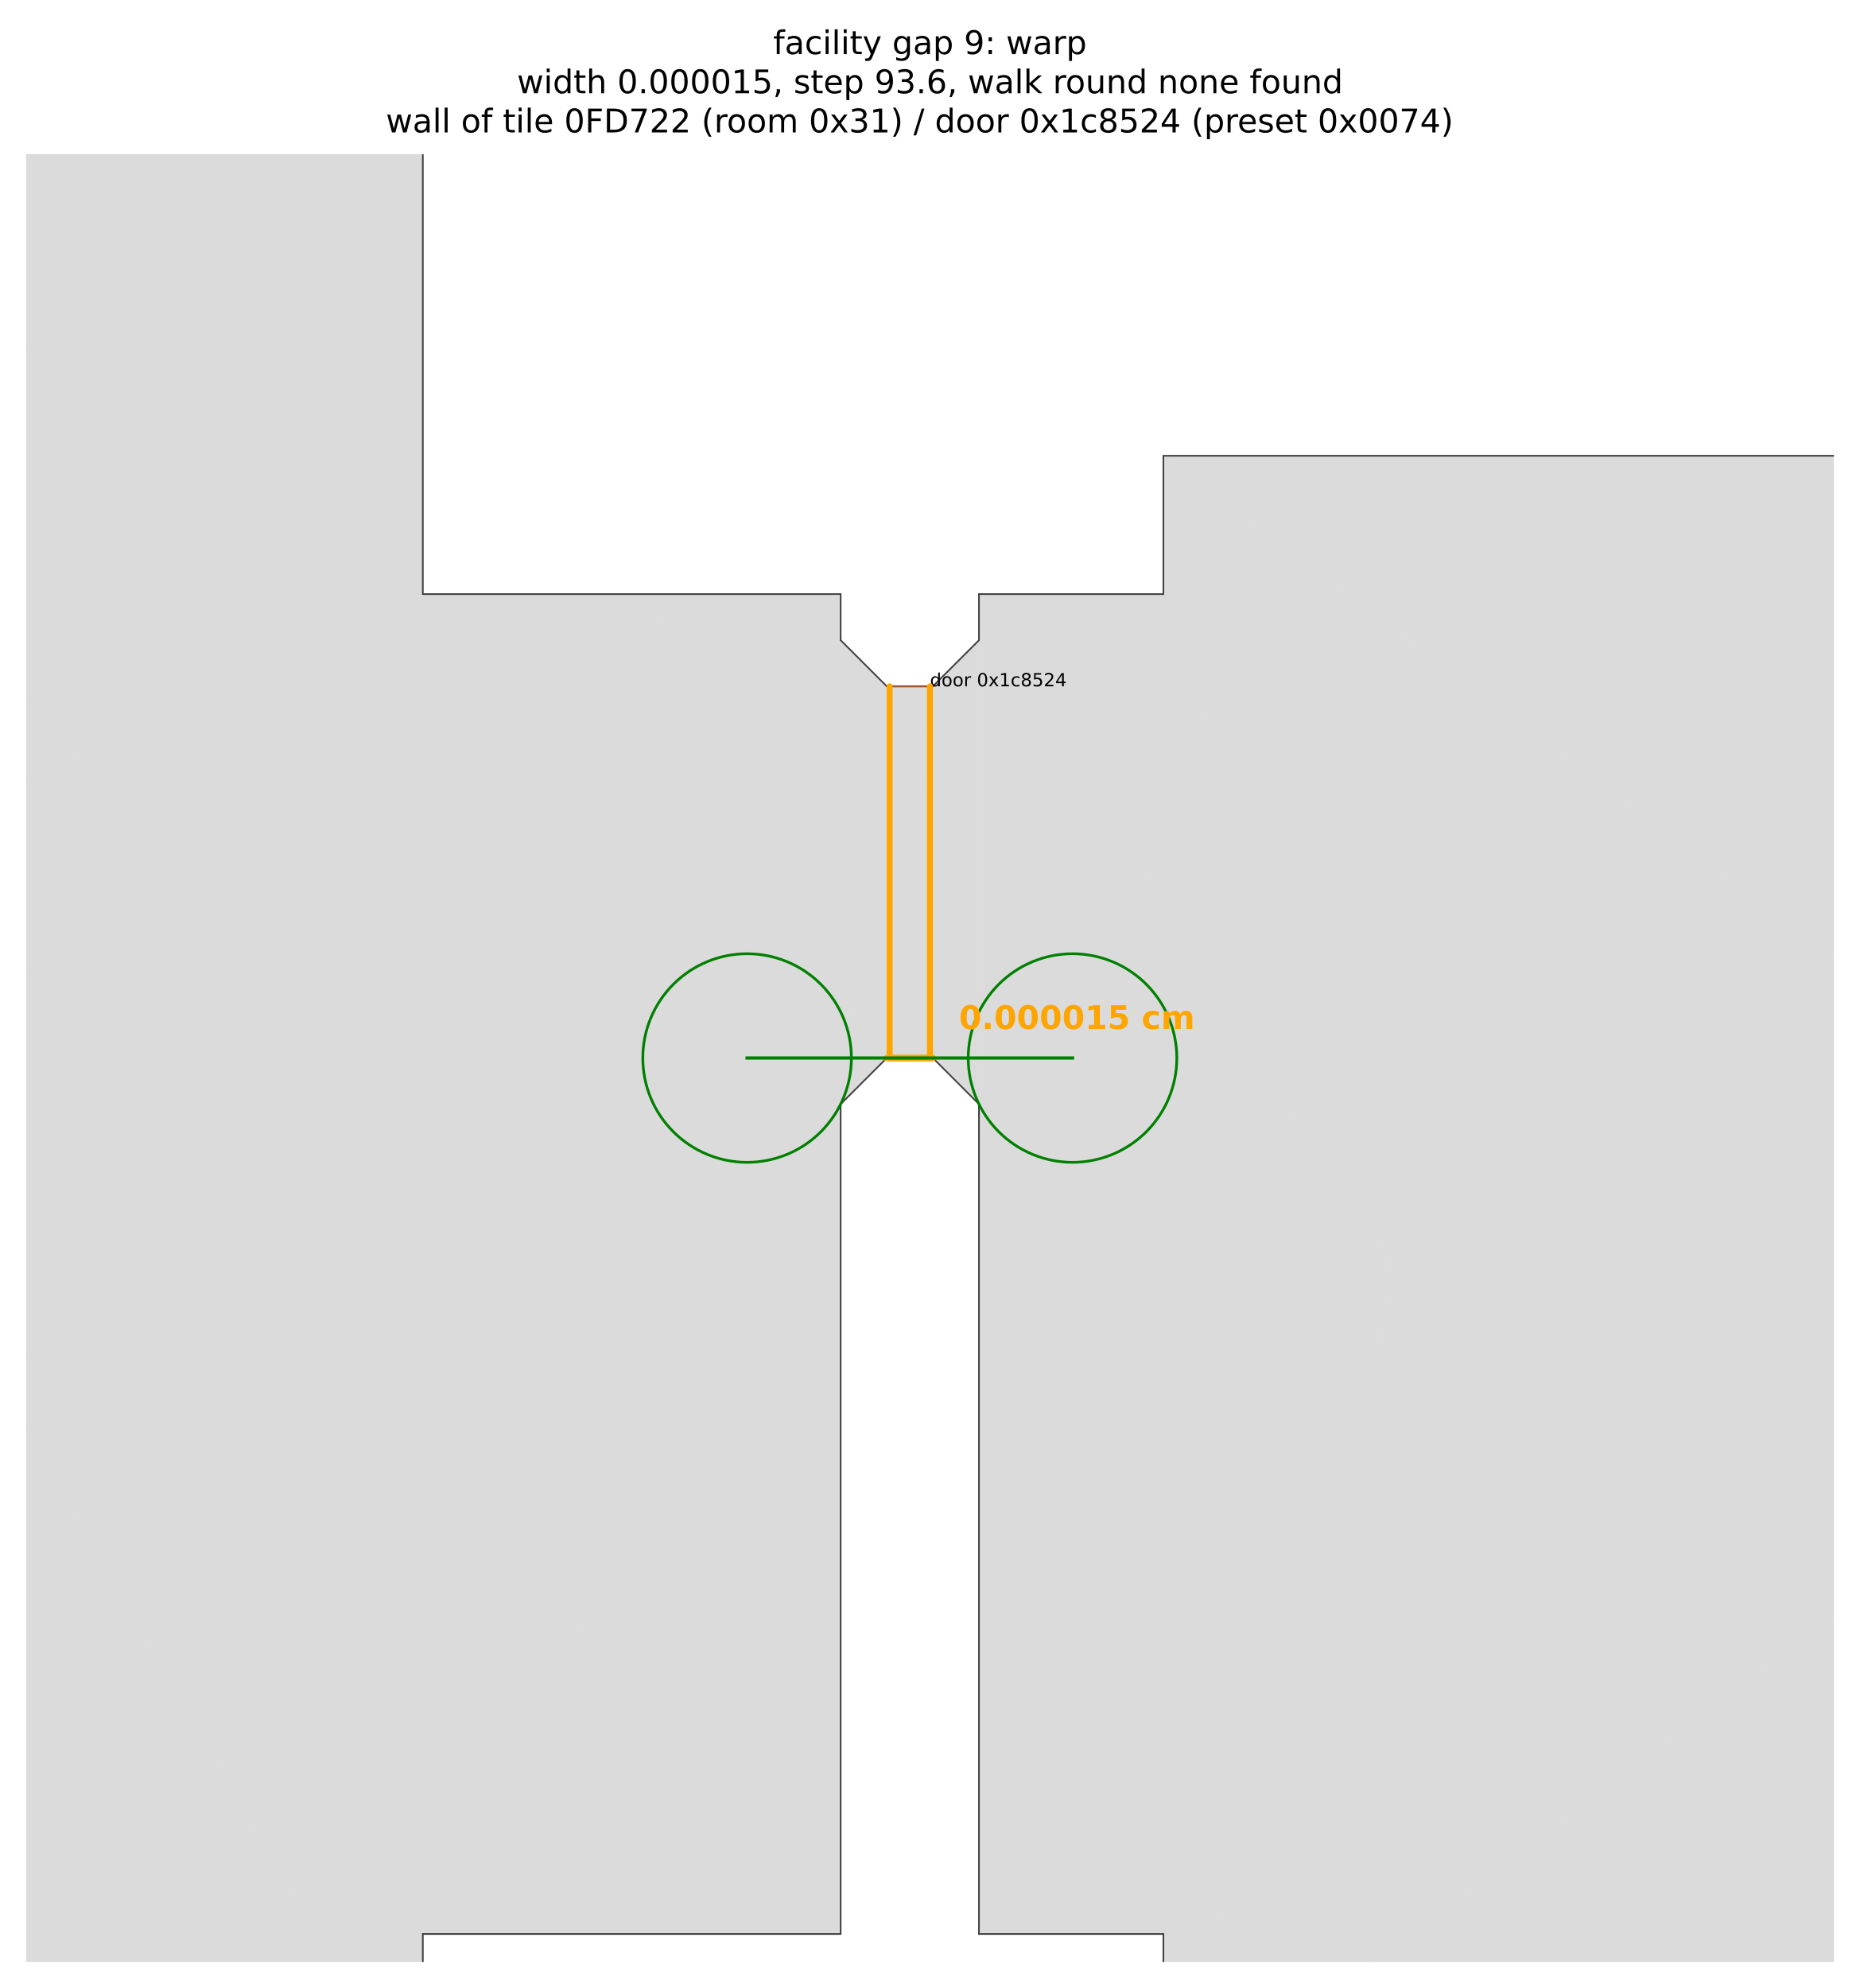
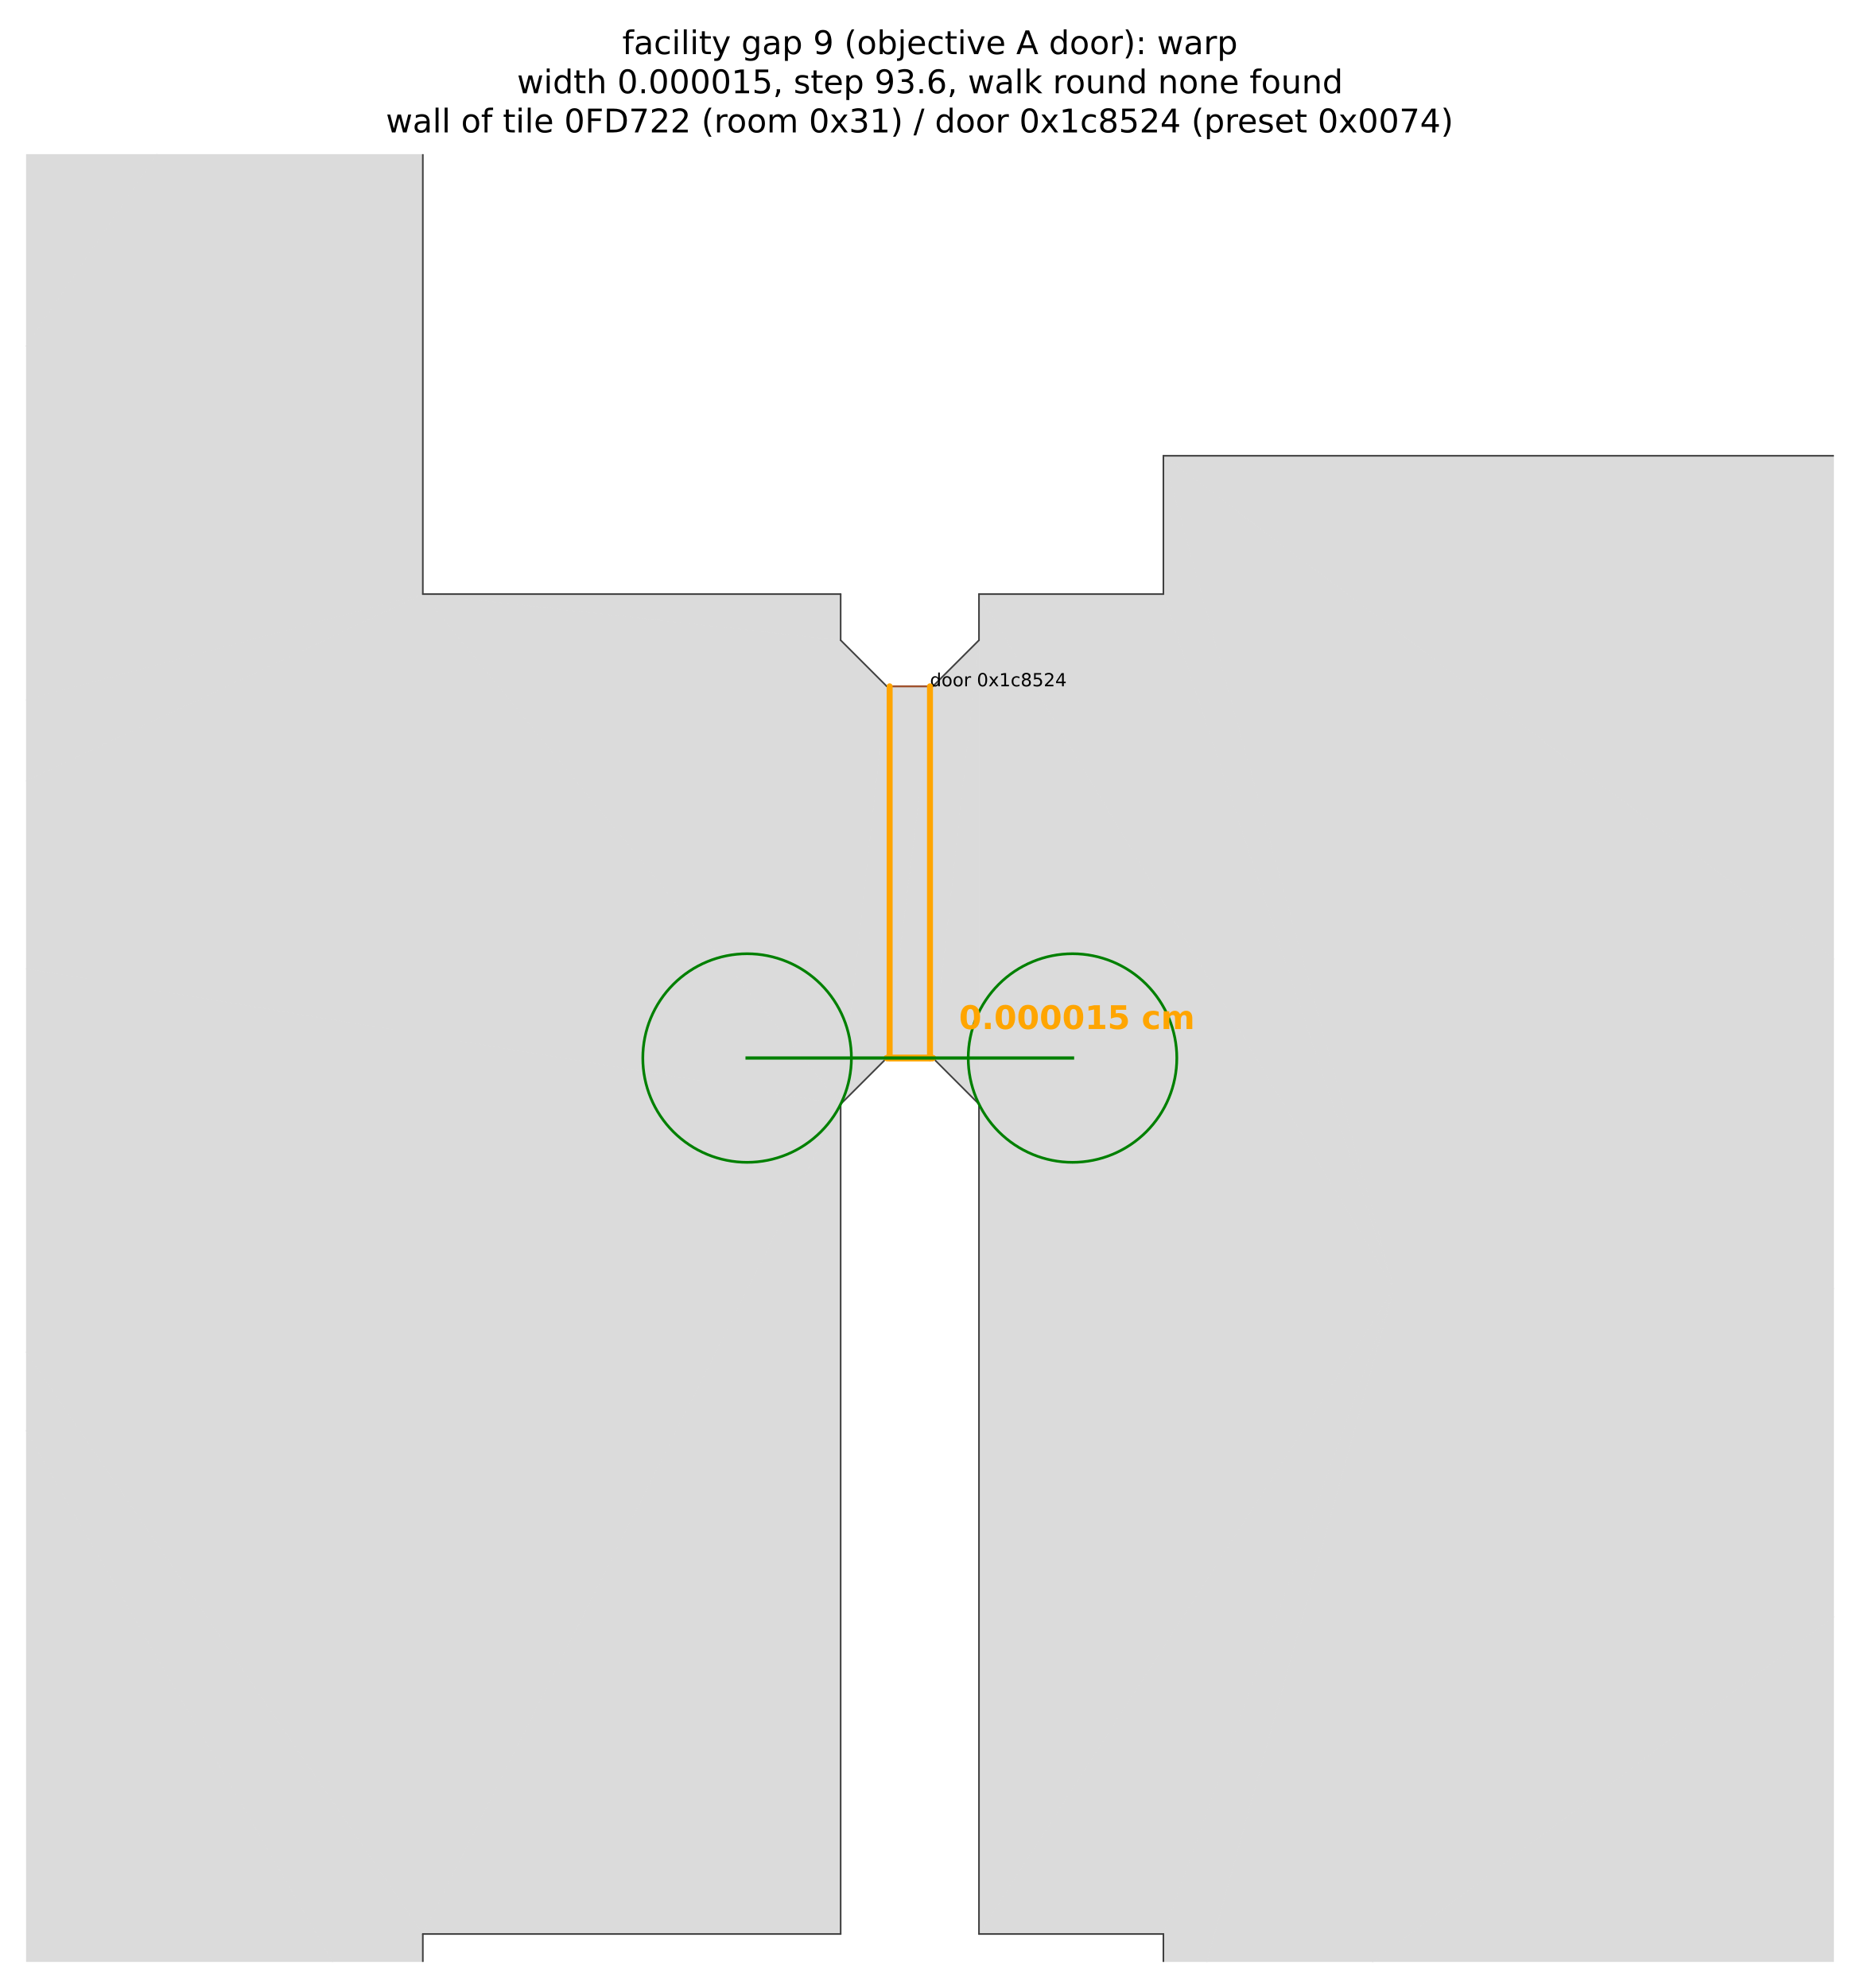
<svg xmlns="http://www.w3.org/2000/svg" width="513.36pt" height="548.704pt" viewBox="0 0 513.36 548.704" version="1.1">
  <style>path { vector-effect: non-scaling-stroke; }</style>
  <defs>
    <style type="text/css">*{stroke-linejoin: round; stroke-linecap: butt}</style>
  </defs>
  <g id="figure_1">
    <g id="patch_1">
      <path d="M 0 548.704  L 513.36 548.704  L 513.36 0  L 0 0  z " style="fill: #ffffff" />
    </g>
    <g id="axes_1">
      <g id="patch_2">
        <path d="M 627.299 355.65  L 321.101 125.802  L 384.726 355.65  z " clip-path="url(#pb5d509a0ce)" style="fill: #dbdbdb; stroke: #dbdbdb; stroke-width: 0.3; stroke-linejoin: miter" />
      </g>
      <g id="patch_3">
        <path d="M 270.2 176.703  L 257.475 189.428  L 257.475 292.024  z " clip-path="url(#pb5d509a0ce)" style="fill: #dbdbdb; stroke: #dbdbdb; stroke-width: 0.3; stroke-linejoin: miter" />
      </g>
      <g id="patch_4">
        <path d="M 270.2 163.978  L 270.2 176.703  L 270.2 304.75  L 270.2 533.802  L 384.726 355.65  z " clip-path="url(#pb5d509a0ce)" style="fill: #dbdbdb; stroke: #dbdbdb; stroke-width: 0.3; stroke-linejoin: miter" />
      </g>
      <g id="patch_5">
        <path d="M 932.702 584.702  L 627.299 355.65  L 321.101 584.702  z " clip-path="url(#pb5d509a0ce)" style="fill: #dbdbdb; stroke: #dbdbdb; stroke-width: 0.3; stroke-linejoin: miter" />
      </g>
      <g id="patch_6">
        <path d="M 257.475 189.428  L 244.75 292.024  L 257.475 292.024  z " clip-path="url(#pb5d509a0ce)" style="fill: #dbdbdb; stroke: #dbdbdb; stroke-width: 0.3; stroke-linejoin: miter" />
      </g>
      <g id="patch_7">
        <path d="M 232.025 304.75  L 232.025 176.703  L 116.703 163.978  z " clip-path="url(#pb5d509a0ce)" style="fill: #dbdbdb; stroke: #dbdbdb; stroke-width: 0.3; stroke-linejoin: miter" />
      </g>
      <g id="patch_8">
        <path d="M 116.703 163.978  L 232.025 176.703  L 232.025 163.978  z " clip-path="url(#pb5d509a0ce)" style="fill: #dbdbdb; stroke: #dbdbdb; stroke-width: 0.3; stroke-linejoin: miter" />
      </g>
      <g id="patch_9">
        <path d="M 932.702 125.802  L 321.101 125.802  L 627.299 355.65  z " clip-path="url(#pb5d509a0ce)" style="fill: #dbdbdb; stroke: #dbdbdb; stroke-width: 0.3; stroke-linejoin: miter" />
      </g>
      <g id="patch_10">
        <path d="M 321.101 584.702  L 627.299 355.65  L 384.726 355.65  z " clip-path="url(#pb5d509a0ce)" style="fill: #dbdbdb; stroke: #dbdbdb; stroke-width: 0.3; stroke-linejoin: miter" />
      </g>
      <g id="patch_11">
        <path d="M -74.174 253.849  L 116.703 533.802  L 232.025 304.75  z " clip-path="url(#pb5d509a0ce)" style="fill: #dbdbdb; stroke: #dbdbdb; stroke-width: 0.3; stroke-linejoin: miter" />
      </g>
      <g id="patch_12">
        <path d="M 232.025 304.75  L 244.75 189.428  L 232.025 176.703  z " clip-path="url(#pb5d509a0ce)" style="fill: #dbdbdb; stroke: #dbdbdb; stroke-width: 0.3; stroke-linejoin: miter" />
      </g>
      <g id="patch_13">
        <path d="M 257.475 189.428  L 244.75 189.428  L 244.75 292.024  z " clip-path="url(#pb5d509a0ce)" style="fill: #dbdbdb; stroke: #dbdbdb; stroke-width: 0.3; stroke-linejoin: miter" />
      </g>
      <g id="patch_14">
        <path d="M 116.703 -65.075  L -74.174 214.878  L 116.703 163.978  z " clip-path="url(#pb5d509a0ce)" style="fill: #dbdbdb; stroke: #dbdbdb; stroke-width: 0.3; stroke-linejoin: miter" />
      </g>
      <g id="patch_15">
        <path d="M 270.2 163.978  L 384.726 355.65  L 321.101 163.978  z " clip-path="url(#pb5d509a0ce)" style="fill: #dbdbdb; stroke: #dbdbdb; stroke-width: 0.3; stroke-linejoin: miter" />
      </g>
      <g id="patch_16">
        <path d="M 321.101 533.802  L 321.101 584.702  L 384.726 355.65  z " clip-path="url(#pb5d509a0ce)" style="fill: #dbdbdb; stroke: #dbdbdb; stroke-width: 0.3; stroke-linejoin: miter" />
      </g>
      <g id="patch_17">
        <path d="M 116.703 163.978  L -74.174 214.878  L -74.174 253.849  z " clip-path="url(#pb5d509a0ce)" style="fill: #dbdbdb; stroke: #dbdbdb; stroke-width: 0.3; stroke-linejoin: miter" />
      </g>
      <g id="patch_18">
        <path d="M 232.025 304.75  L 244.75 292.024  L 244.75 189.428  z " clip-path="url(#pb5d509a0ce)" style="fill: #dbdbdb; stroke: #dbdbdb; stroke-width: 0.3; stroke-linejoin: miter" />
      </g>
      <g id="patch_19">
        <path d="M 116.703 584.702  L 116.703 533.802  L -74.174 253.849  z " clip-path="url(#pb5d509a0ce)" style="fill: #dbdbdb; stroke: #dbdbdb; stroke-width: 0.3; stroke-linejoin: miter" />
      </g>
      <g id="patch_20">
        <path d="M -545.799 584.702  L 116.703 584.702  L -74.174 253.849  z " clip-path="url(#pb5d509a0ce)" style="fill: #dbdbdb; stroke: #dbdbdb; stroke-width: 0.3; stroke-linejoin: miter" />
      </g>
      <g id="patch_21">
        <path d="M -74.174 214.878  L 116.703 -65.075  L -74.174 -65.075  z " clip-path="url(#pb5d509a0ce)" style="fill: #dbdbdb; stroke: #dbdbdb; stroke-width: 0.3; stroke-linejoin: miter" />
      </g>
      <g id="patch_22">
        <path d="M 384.726 355.65  L 321.101 125.802  L 321.101 163.978  z " clip-path="url(#pb5d509a0ce)" style="fill: #dbdbdb; stroke: #dbdbdb; stroke-width: 0.3; stroke-linejoin: miter" />
      </g>
      <g id="patch_23">
        <path d="M 270.2 176.703  L 257.475 292.024  L 270.2 304.75  z " clip-path="url(#pb5d509a0ce)" style="fill: #dbdbdb; stroke: #dbdbdb; stroke-width: 0.3; stroke-linejoin: miter" />
      </g>
      <g id="patch_24">
        <path d="M 116.703 533.802  L 232.025 533.802  L 232.025 304.75  z " clip-path="url(#pb5d509a0ce)" style="fill: #dbdbdb; stroke: #dbdbdb; stroke-width: 0.3; stroke-linejoin: miter" />
      </g>
      <g id="patch_25">
        <path d="M 384.726 355.65  L 270.2 533.802  L 321.101 533.802  z " clip-path="url(#pb5d509a0ce)" style="fill: #dbdbdb; stroke: #dbdbdb; stroke-width: 0.3; stroke-linejoin: miter" />
      </g>
      <g id="patch_26">
        <path d="M -74.174 253.849  L 232.025 304.75  L 116.703 163.978  z " clip-path="url(#pb5d509a0ce)" style="fill: #dbdbdb; stroke: #dbdbdb; stroke-width: 0.3; stroke-linejoin: miter" />
      </g>
      <g id="line2d_1">
        <path d="M 270.2 176.703  L 257.475 189.428  " clip-path="url(#pb5d509a0ce)" style="fill: none; stroke: #404040; stroke-width: 0.6; stroke-linecap: round" />
      </g>
      <g id="line2d_2">
        <path d="M 270.2 163.978  L 270.2 176.703  " clip-path="url(#pb5d509a0ce)" style="fill: none; stroke: #404040; stroke-width: 0.6; stroke-linecap: round" />
      </g>
      <g id="line2d_3">
        <path d="M 270.2 304.75  L 270.2 533.802  " clip-path="url(#pb5d509a0ce)" style="fill: none; stroke: #404040; stroke-width: 0.6; stroke-linecap: round" />
      </g>
      <g id="line2d_4">
        <path clip-path="url(#pb5d509a0ce)" style="fill: none; stroke: #404040; stroke-width: 0.6; stroke-linecap: round" />
      </g>
      <g id="line2d_5">
        <path d="M 244.75 292.024  L 257.475 292.024  " clip-path="url(#pb5d509a0ce)" style="fill: none; stroke: #404040; stroke-width: 0.6; stroke-linecap: round" />
      </g>
      <g id="line2d_6">
        <path d="M 232.025 176.703  L 232.025 163.978  " clip-path="url(#pb5d509a0ce)" style="fill: none; stroke: #404040; stroke-width: 0.6; stroke-linecap: round" />
      </g>
      <g id="line2d_7">
        <path d="M 232.025 163.978  L 116.703 163.978  " clip-path="url(#pb5d509a0ce)" style="fill: none; stroke: #404040; stroke-width: 0.6; stroke-linecap: round" />
      </g>
      <g id="line2d_8">
        <path d="M 514.36 125.802  L 321.101 125.802  " clip-path="url(#pb5d509a0ce)" style="fill: none; stroke: #404040; stroke-width: 0.6; stroke-linecap: round" />
      </g>
      <g id="line2d_9">
        <path d="M 244.75 189.428  L 232.025 176.703  " clip-path="url(#pb5d509a0ce)" style="fill: none; stroke: #404040; stroke-width: 0.6; stroke-linecap: round" />
      </g>
      <g id="line2d_10">
        <path d="M 257.475 189.428  L 244.75 189.428  " clip-path="url(#pb5d509a0ce)" style="fill: none; stroke: #404040; stroke-width: 0.6; stroke-linecap: round" />
      </g>
      <g id="line2d_11">
        <path d="M 116.703 163.978  L 116.703 -1  " clip-path="url(#pb5d509a0ce)" style="fill: none; stroke: #404040; stroke-width: 0.6; stroke-linecap: round" />
      </g>
      <g id="line2d_12">
        <path d="M 321.101 163.978  L 270.2 163.978  " clip-path="url(#pb5d509a0ce)" style="fill: none; stroke: #404040; stroke-width: 0.6; stroke-linecap: round" />
      </g>
      <g id="line2d_13">
        <path d="M 321.101 533.802  L 321.101 549.704  " clip-path="url(#pb5d509a0ce)" style="fill: none; stroke: #404040; stroke-width: 0.6; stroke-linecap: round" />
      </g>
      <g id="line2d_14">
        <path clip-path="url(#pb5d509a0ce)" style="fill: none; stroke: #404040; stroke-width: 0.6; stroke-linecap: round" />
      </g>
      <g id="line2d_15">
        <path d="M 232.025 304.75  L 244.75 292.024  " clip-path="url(#pb5d509a0ce)" style="fill: none; stroke: #404040; stroke-width: 0.6; stroke-linecap: round" />
      </g>
      <g id="line2d_16">
        <path d="M 116.703 549.704  L 116.703 533.802  " clip-path="url(#pb5d509a0ce)" style="fill: none; stroke: #404040; stroke-width: 0.6; stroke-linecap: round" />
      </g>
      <g id="line2d_17">
        <path clip-path="url(#pb5d509a0ce)" style="fill: none; stroke: #404040; stroke-width: 0.6; stroke-linecap: round" />
      </g>
      <g id="line2d_18">
        <path clip-path="url(#pb5d509a0ce)" style="fill: none; stroke: #404040; stroke-width: 0.6; stroke-linecap: round" />
      </g>
      <g id="line2d_19">
        <path clip-path="url(#pb5d509a0ce)" style="fill: none; stroke: #404040; stroke-width: 0.6; stroke-linecap: round" />
      </g>
      <g id="line2d_20">
        <path d="M 321.101 125.802  L 321.101 163.978  " clip-path="url(#pb5d509a0ce)" style="fill: none; stroke: #404040; stroke-width: 0.6; stroke-linecap: round" />
      </g>
      <g id="line2d_21">
        <path d="M 257.475 292.024  L 270.2 304.75  " clip-path="url(#pb5d509a0ce)" style="fill: none; stroke: #404040; stroke-width: 0.6; stroke-linecap: round" />
      </g>
      <g id="line2d_22">
        <path d="M 116.703 533.802  L 232.025 533.802  " clip-path="url(#pb5d509a0ce)" style="fill: none; stroke: #404040; stroke-width: 0.6; stroke-linecap: round" />
      </g>
      <g id="line2d_23">
        <path d="M 232.025 533.802  L 232.025 304.75  " clip-path="url(#pb5d509a0ce)" style="fill: none; stroke: #404040; stroke-width: 0.6; stroke-linecap: round" />
      </g>
      <g id="line2d_24">
        <path d="M 270.2 533.802  L 321.101 533.802  " clip-path="url(#pb5d509a0ce)" style="fill: none; stroke: #404040; stroke-width: 0.6; stroke-linecap: round" />
      </g>
      <g id="line2d_25">
        <path clip-path="url(#pb5d509a0ce)" style="fill: none; stroke: #a0522d; stroke-width: 0.7; stroke-linecap: square" />
      </g>
      <g id="text_1">
        <g clip-path="url(#pb5d509a0ce)">
          <text style="font-size: 5px; font-family: 'DejaVu Sans', 'Bitstream Vera Sans', 'Computer Modern Sans Serif', 'Lucida Grande', 'Verdana', 'Geneva', 'Lucid', 'Arial', 'Helvetica', 'Avant Garde', sans-serif; text-anchor: start" x="-584.117" y="286.853" transform="rotate(-0 -584.1175 286.8529)">generic 0x1caa74</text>
        </g>
      </g>
      <g id="line2d_26">
        <path d="M 256.68 189.428  L 256.68 292.024  L 256.68 292.024  L 245.545 292.024  L 245.545 189.428  L 245.546 189.428  L 256.68 189.428  " clip-path="url(#pb5d509a0ce)" style="fill: none; stroke: #a0522d; stroke-width: 0.7; stroke-linecap: square" />
      </g>
      <g id="text_2">
        <g clip-path="url(#pb5d509a0ce)">
          <text style="font-size: 5px; font-family: 'DejaVu Sans', 'Bitstream Vera Sans', 'Computer Modern Sans Serif', 'Lucida Grande', 'Verdana', 'Geneva', 'Lucid', 'Arial', 'Helvetica', 'Avant Garde', sans-serif; text-anchor: start" x="256.68" y="189.428" transform="rotate(-0 256.68 189.428)">door 0x1c8524</text>
        </g>
      </g>
      <g id="text_3">
-         <text style="font-size: 9px; font-family: 'DejaVu Sans', 'Bitstream Vera Sans', 'Computer Modern Sans Serif', 'Lucida Grande', 'Verdana', 'Geneva', 'Lucid', 'Arial', 'Helvetica', 'Avant Garde', sans-serif" transform="translate(213.4005 14.93947)">facility gap 9: warp</text>
+         <text style="font-size: 9px; font-family: 'DejaVu Sans', 'Bitstream Vera Sans', 'Computer Modern Sans Serif', 'Lucida Grande', 'Verdana', 'Geneva', 'Lucid', 'Arial', 'Helvetica', 'Avant Garde', sans-serif" transform="translate(171.7566 14.93947)">facility gap 9 (objective A door): warp</text>
        <text style="font-size: 9px; font-family: 'DejaVu Sans', 'Bitstream Vera Sans', 'Computer Modern Sans Serif', 'Lucida Grande', 'Verdana', 'Geneva', 'Lucid', 'Arial', 'Helvetica', 'Avant Garde', sans-serif" transform="translate(142.6971 25.74193)">width 0.000015, step 93.6, walk round none found</text>
        <text style="font-size: 9px; font-family: 'DejaVu Sans', 'Bitstream Vera Sans', 'Computer Modern Sans Serif', 'Lucida Grande', 'Verdana', 'Geneva', 'Lucid', 'Arial', 'Helvetica', 'Avant Garde', sans-serif" transform="translate(106.508 36.5444)">wall of tile 0FD722 (room 0x31)  /  door 0x1c8524 (preset 0x0074)</text>
      </g>
      <g id="line2d_27">
        <path d="M 244.75 292.024  L 257.475 292.024  " clip-path="url(#pb5d509a0ce)" style="fill: none; stroke: #ffa500; stroke-width: 2.2; stroke-linecap: round" />
      </g>
      <g id="line2d_28">
        <path d="M 256.68 189.428  L 256.68 292.024  " clip-path="url(#pb5d509a0ce)" style="fill: none; stroke: #ffa500; stroke-width: 2.2; stroke-linecap: round" />
      </g>
      <g id="line2d_29">
        <path d="M 244.75 292.024  L 257.475 292.024  " clip-path="url(#pb5d509a0ce)" style="fill: none; stroke: #ffa500; stroke-width: 2.2; stroke-linecap: round" />
      </g>
      <g id="line2d_30">
        <path d="M 256.68 292.024  L 256.68 292.024  " clip-path="url(#pb5d509a0ce)" style="fill: none; stroke: #ffa500; stroke-width: 2.2; stroke-linecap: round" />
      </g>
      <g id="line2d_31">
        <path d="M 244.75 292.024  L 257.475 292.024  " clip-path="url(#pb5d509a0ce)" style="fill: none; stroke: #ffa500; stroke-width: 2.2; stroke-linecap: round" />
      </g>
      <g id="line2d_32">
        <path d="M 256.68 292.024  L 245.545 292.024  " clip-path="url(#pb5d509a0ce)" style="fill: none; stroke: #ffa500; stroke-width: 2.2; stroke-linecap: round" />
      </g>
      <g id="line2d_33">
        <path d="M 244.75 292.024  L 257.475 292.024  " clip-path="url(#pb5d509a0ce)" style="fill: none; stroke: #ffa500; stroke-width: 2.2; stroke-linecap: round" />
      </g>
      <g id="line2d_34">
        <path d="M 245.545 292.024  L 245.545 189.428  " clip-path="url(#pb5d509a0ce)" style="fill: none; stroke: #ffa500; stroke-width: 2.2; stroke-linecap: round" />
      </g>
      <g id="line2d_35">
        <path d="M 256.68 292.024  L 256.68 292.024  " clip-path="url(#pb5d509a0ce)" style="fill: none; stroke-dasharray: 1,1.65; stroke-dashoffset: 0; stroke: #ffa500" />
      </g>
      <g id="line2d_36">
        <path d="M 256.68 292.024  L 256.68 292.024  " clip-path="url(#pb5d509a0ce)" style="fill: none; stroke-dasharray: 1,1.65; stroke-dashoffset: 0; stroke: #ffa500" />
      </g>
      <g id="line2d_37">
        <path d="M 251.112 292.024  L 251.112 292.024  " clip-path="url(#pb5d509a0ce)" style="fill: none; stroke-dasharray: 1,1.65; stroke-dashoffset: 0; stroke: #ffa500" />
      </g>
      <g id="line2d_38">
        <path d="M 245.545 292.024  L 245.545 292.024  " clip-path="url(#pb5d509a0ce)" style="fill: none; stroke-dasharray: 1,1.65; stroke-dashoffset: 0; stroke: #ffa500" />
      </g>
      <g id="line2d_39">
        <path d="M 206.204 292.024  L 296.021 292.024  " clip-path="url(#pb5d509a0ce)" style="fill: none; stroke: #008000; stroke-width: 1.2; stroke-linecap: square" />
      </g>
      <g id="patch_27">
        <path d="M 206.204 320.811  C 213.838 320.811 221.161 317.777 226.559 312.379  C 231.957 306.981 234.99 299.659 234.99 292.024  C 234.99 284.39 231.957 277.068 226.559 271.67  C 221.161 266.271 213.838 263.238 206.204 263.238  C 198.57 263.238 191.247 266.271 185.849 271.67  C 180.451 277.068 177.418 284.39 177.418 292.024  C 177.418 299.659 180.451 306.981 185.849 312.379  C 191.247 317.777 198.57 320.811 206.204 320.811  L 206.204 320.811  z " clip-path="url(#pb5d509a0ce)" style="fill: none; stroke: #008000; stroke-linejoin: miter" />
      </g>
      <g id="patch_28">
        <path d="M 296.021 320.811  C 303.655 320.811 310.978 317.777 316.376 312.379  C 321.774 306.981 324.807 299.659 324.807 292.024  C 324.807 284.39 321.774 277.068 316.376 271.67  C 310.978 266.271 303.655 263.238 296.021 263.238  C 288.387 263.238 281.064 266.271 275.666 271.67  C 270.268 277.068 267.235 284.39 267.235 292.024  C 267.235 299.659 270.268 306.981 275.666 312.379  C 281.064 317.777 288.387 320.811 296.021 320.811  L 296.021 320.811  z " clip-path="url(#pb5d509a0ce)" style="fill: none; stroke: #008000; stroke-linejoin: miter" />
      </g>
      <g id="text_4">
        <text style="font-weight: 700; font-size: 9px; font-family: 'DejaVu Sans', 'Bitstream Vera Sans', 'Computer Modern Sans Serif', 'Lucida Grande', 'Verdana', 'Geneva', 'Lucid', 'Arial', 'Helvetica', 'Avant Garde', sans-serif; text-anchor: start; fill: #ffa500" x="264.68" y="284.024" transform="rotate(-0 264.68 284.0244)">0.000015 cm</text>
      </g>
    </g>
  </g>
  <defs>
    <clipPath id="pb5d509a0ce">
      <rect x="7.2" y="42.544" width="498.96" height="498.96" />
    </clipPath>
  </defs>
</svg>
